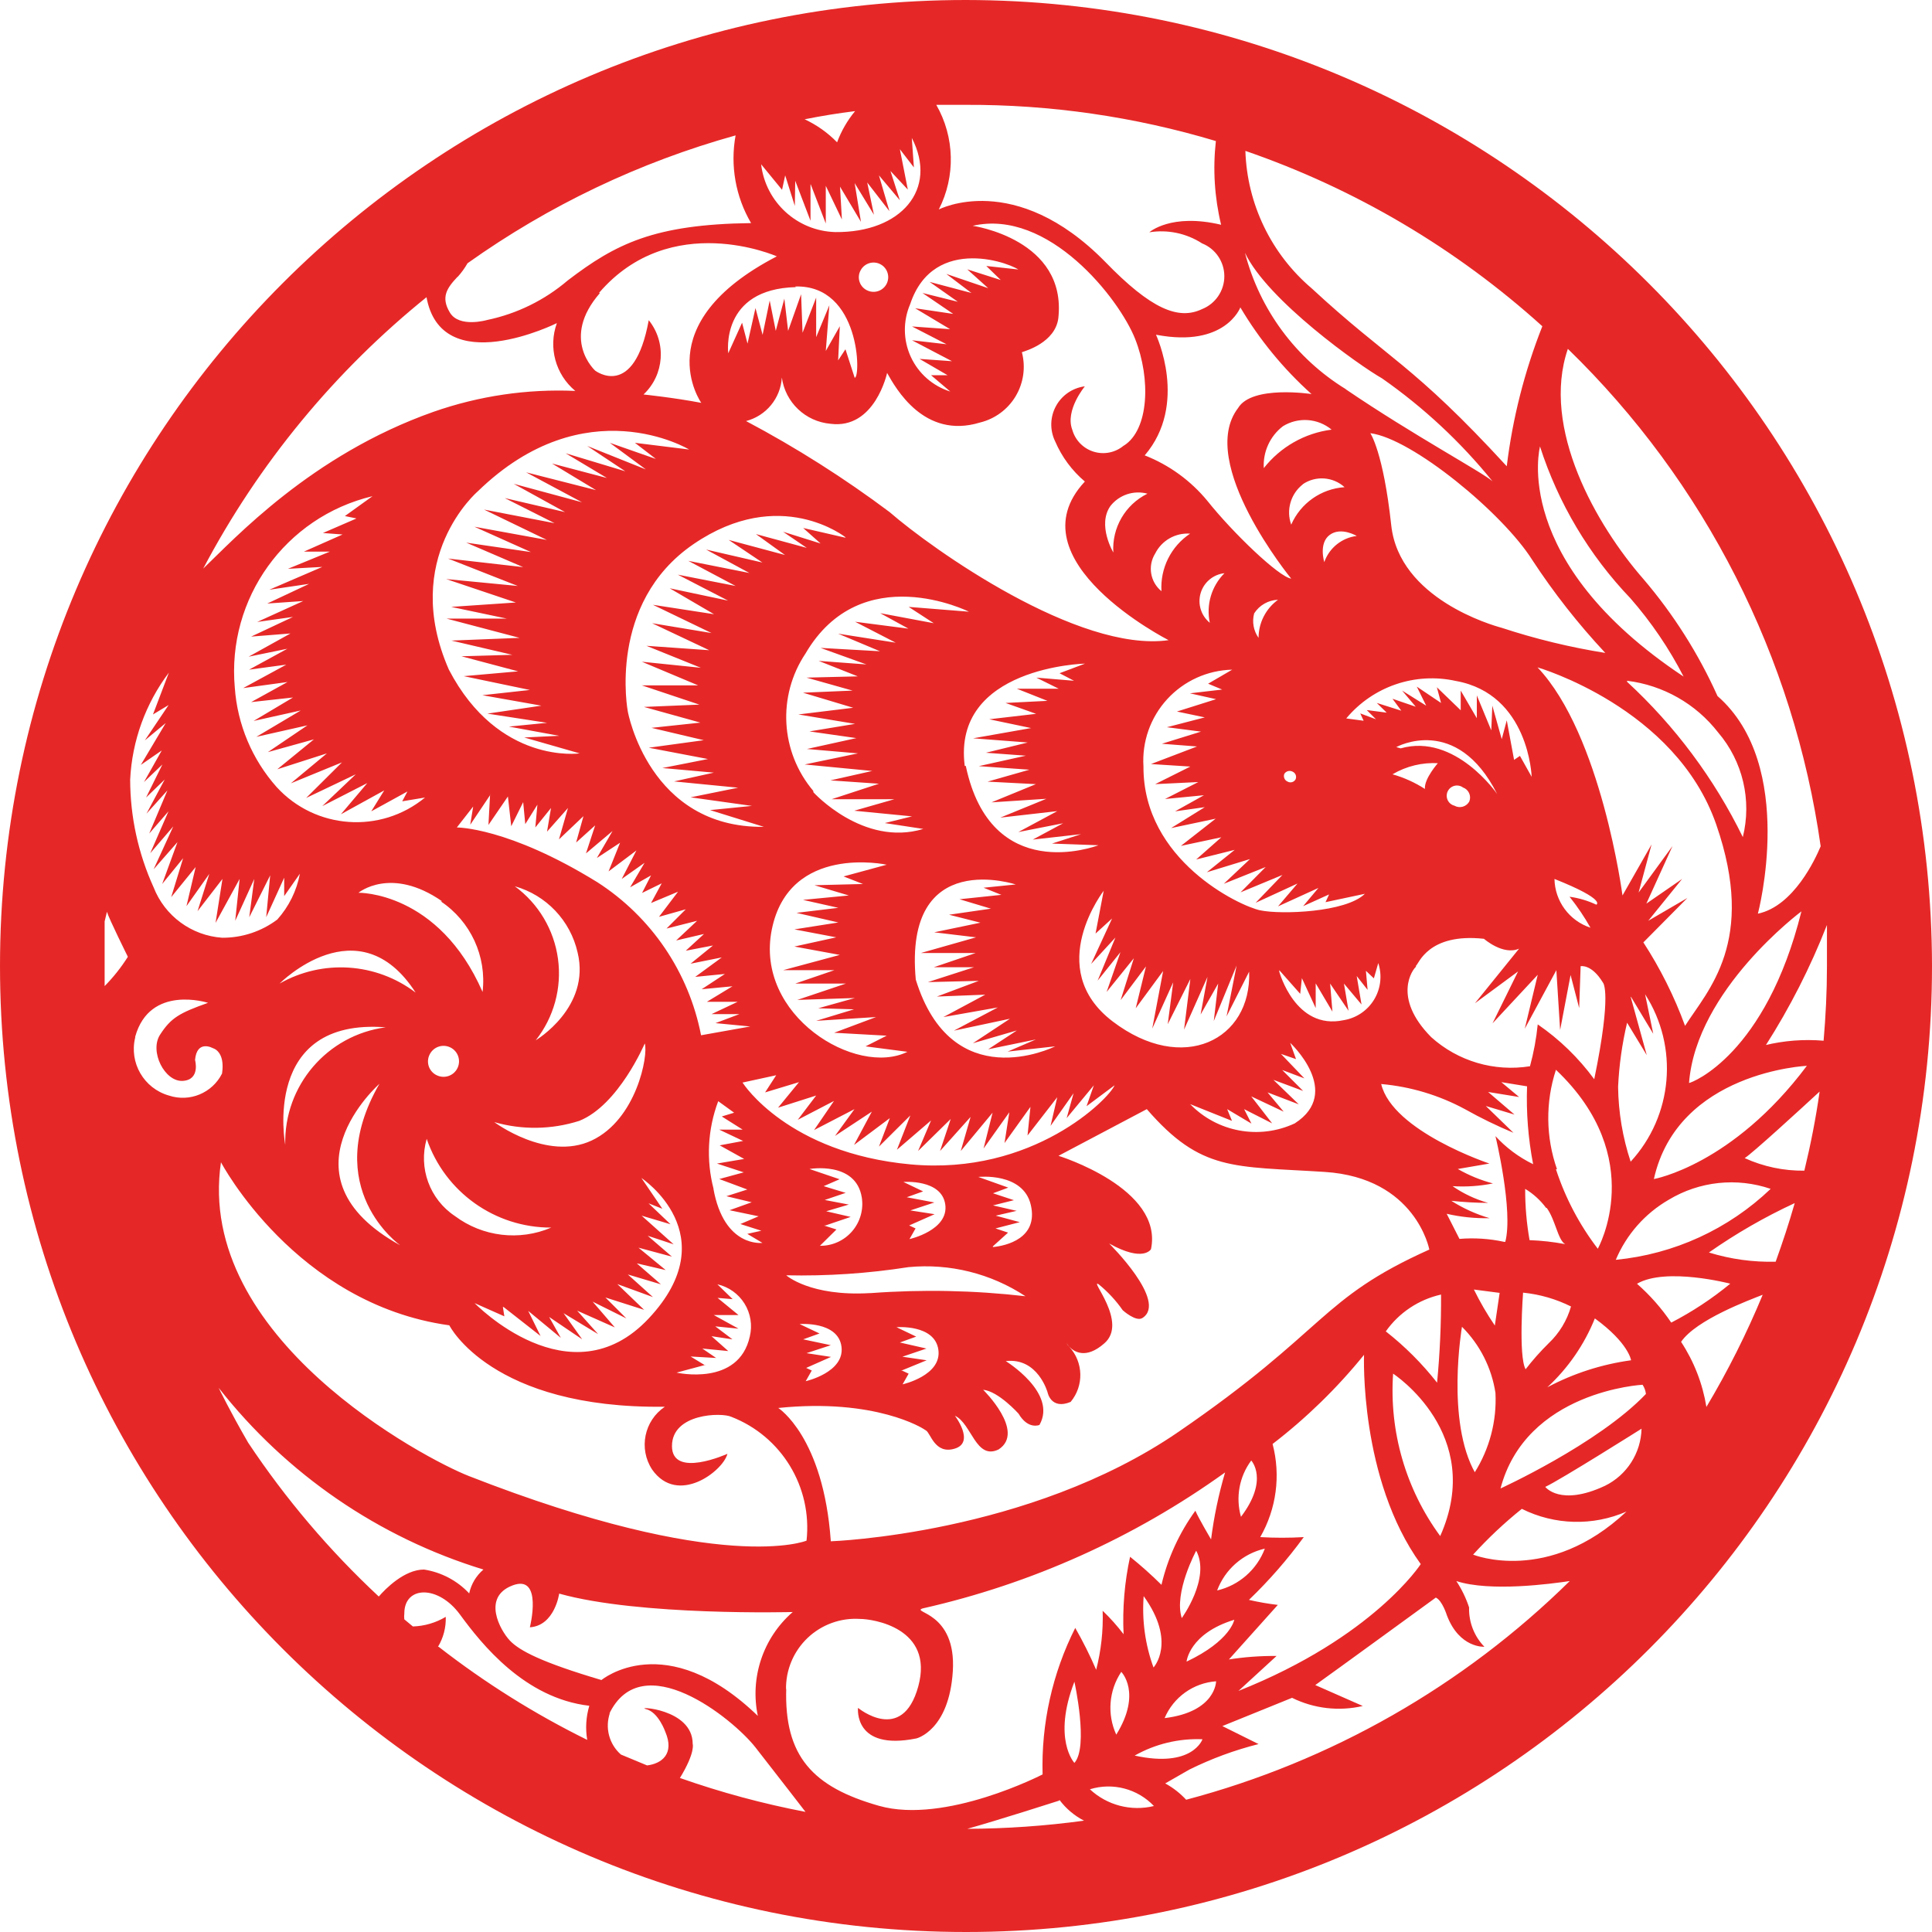
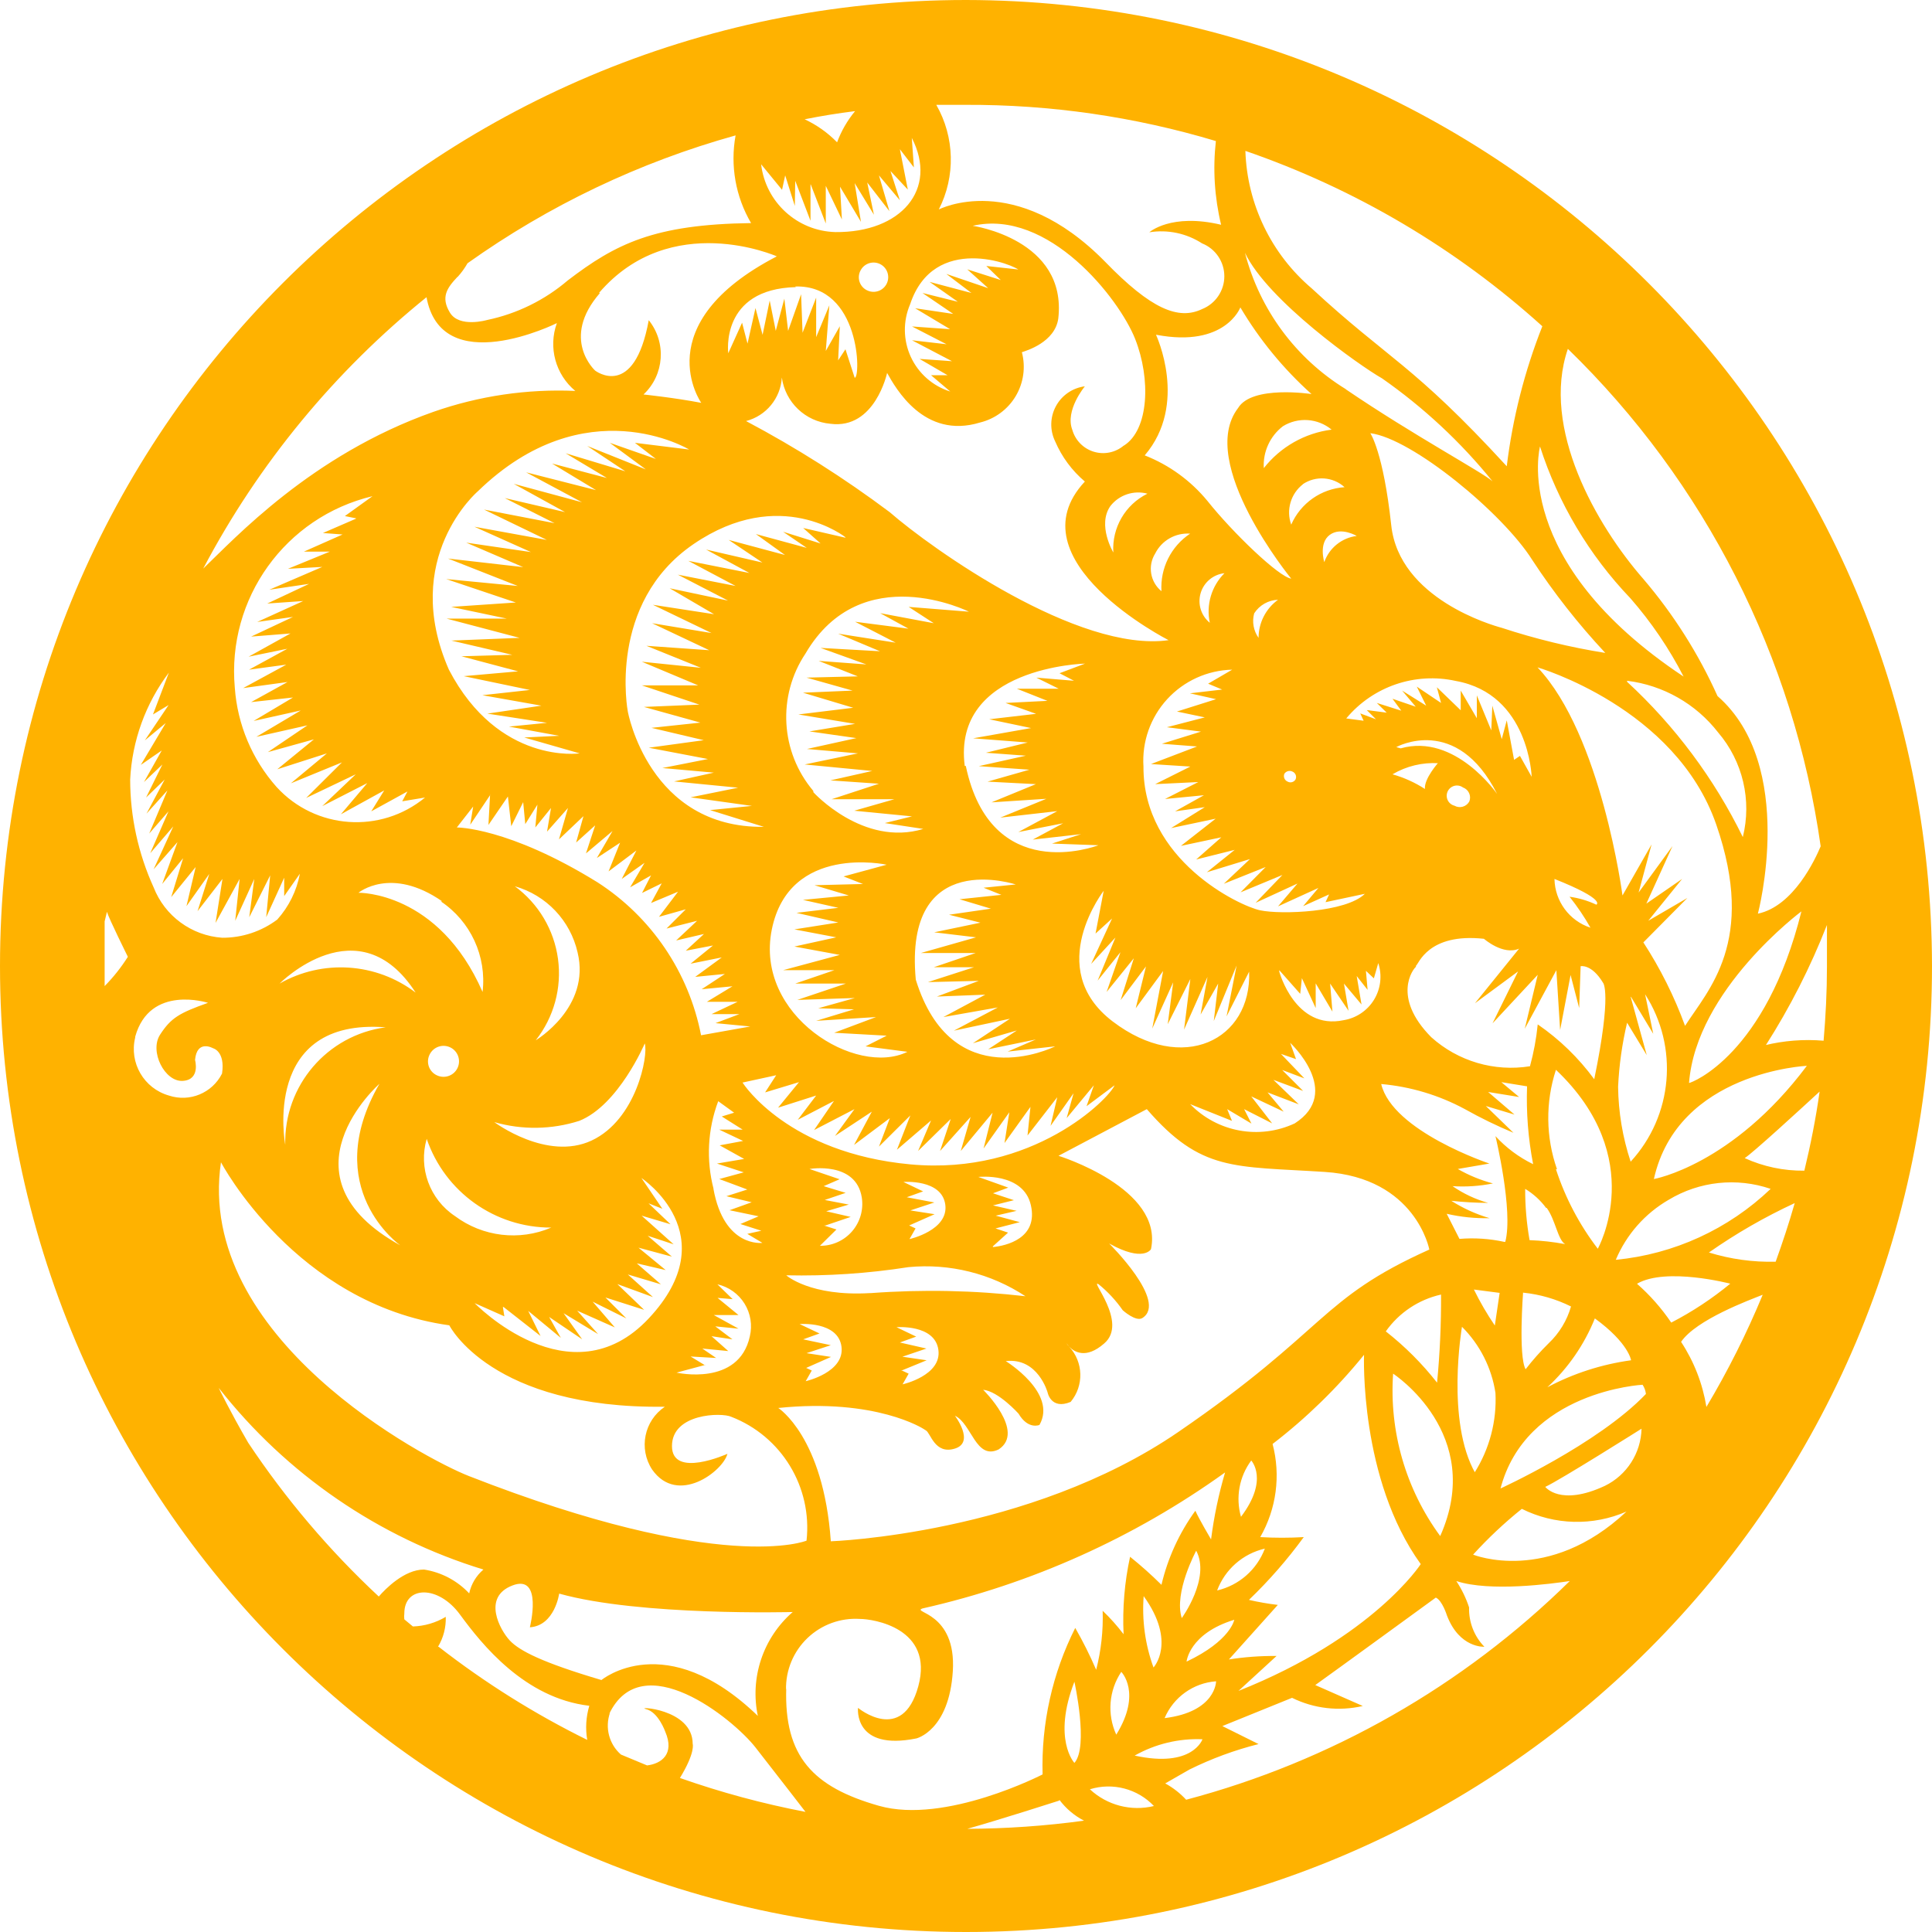
<svg xmlns="http://www.w3.org/2000/svg" viewBox="0 0 92.32 92.32">
  <defs>
-     <style>.cls-1{fill:#e52827;}</style>
+     <style>.cls-1{fill:#FFB200;}</style>
  </defs>
  <g id="Layer_2" data-name="Layer 2">
    <g id="Vector_Graphics" data-name="Vector Graphics">
      <path class="cls-1" d="M46.16,0A46.16,46.16,0,1,0,92.32,46.16,46.22,46.22,0,0,0,46.16,0ZM5,46.16c0-.71,0-1.42,0-2.13.07-.28.11-.46.11-.46.09.32,1,2.15,1,2.15A8.32,8.32,0,0,1,5,47.12c0-.32,0-.64,0-1ZM84.85,60.29a9.91,9.91,0,0,1-3.19-.44,26.74,26.74,0,0,1,4.1-2.36c-.27.95-.58,1.88-.91,2.8ZM56.68,86a3.93,3.93,0,0,0-1-.78l1.15-.66a16.62,16.62,0,0,1,3.31-1.22l-1.73-.86,3.33-1.35a5.05,5.05,0,0,0,3.38.39l-2.27-1c.83-.59,5.76-4.18,5.76-4.18.31.14.53.85.53.85.6,1.58,1.79,1.5,1.79,1.5a2.59,2.59,0,0,1-.73-1.88,5.26,5.26,0,0,0-.61-1.26c1.62.53,4.55.13,5.42,0A41.13,41.13,0,0,1,56.68,86ZM36.22,82c-4.42-4.27-7.48-1.72-7.48-1.72-2.84-.84-3.92-1.4-4.38-1.89s-1.34-2.07.13-2.63.83,2,.83,2c1.19-.08,1.4-1.61,1.4-1.61,3.85,1.08,11.16.88,11.16.88a5.17,5.17,0,0,0-1.66,5ZM8.09,33.64,6.92,35.38l1-.83-1.19,2,1-.69-.85,1.51.88-.84-.78,1.58.89-.86L7,38.88l1-1.11-.87,2.06.92-1.06-.87,2,1.1-1.28-.94,2.05,1.14-1.3-.73,2,1-1.23-.57,1.86,1.17-1.44L8.91,43.3,10,41.76l-.56,1.78L10.63,42l-.33,2.1L11.45,42,11.24,44,12.15,42l-.24,1.83,1-2-.19,2,.86-1.89,0,.88.75-1.07a4.53,4.53,0,0,1-1.08,2.19,4.34,4.34,0,0,1-2.63.87A3.8,3.8,0,0,1,7.34,42.4a12.47,12.47,0,0,1-1.12-5.15,9.25,9.25,0,0,1,1.85-5.11l-.76,2,.78-.47ZM17,24.79l-1.57.68.94.07-1.85.82,1.24,0-2,.82,1.64-.09-2.53,1.09,1.9-.28-2,.94,1.72-.12-2.2,1L14,29.48l-2,.94,1.88-.15-2,1.11L13.73,31,11.9,32l1.78-.24-2.06,1.12,2.12-.29L12,33.55,14,33.33l-1.88,1.12,2.25-.5-2.12,1.26,2.44-.55L12.8,35.94,15,35.33l-1.75,1.43L15.62,36,13.9,37.43l2.44-1-1.71,1.7L17,37,15.4,38.52l2.15-1.1-1.26,1.49,2.07-1.14-.62,1,1.73-.95-.25.47,1.09-.18a5.16,5.16,0,0,1-7.09-.5,8,8,0,0,1-2-4.75,8.61,8.61,0,0,1,6.58-9.15l-1.32.95.54.11Zm4.87-11.56a3.64,3.64,0,0,0,.47-.65A41.09,41.09,0,0,1,35.15,6.47a6.11,6.11,0,0,0,.74,4.19c-4.65.06-6.48,1-8.76,2.74a8.65,8.65,0,0,1-3.85,1.89s-1.33.39-1.78-.35-.14-1.18.36-1.71Zm50,46.11a7.25,7.25,0,0,0-2.13-.14L69.13,58a8.26,8.26,0,0,0,2.05.21,7.17,7.17,0,0,1-1.83-.83,16.78,16.78,0,0,0,1.76.1,5.68,5.68,0,0,1-1.7-.8,7.35,7.35,0,0,0,1.93-.13,6.91,6.91,0,0,1-1.68-.69l1.51-.26S66.54,54.06,66,51.8A10.32,10.32,0,0,1,70,53a22.29,22.29,0,0,0,2.32,1.13L71,52.85l1.37.41-1.26-1.08,1.48.24-.85-.71,1.23.2a16.53,16.53,0,0,0,.29,3.72,6,6,0,0,1-1.8-1.34s.86,3.56.47,5.05Zm-.44,4a13.94,13.94,0,0,1-1-1.72l1.23.16-.23,1.56Zm-.93,7.06c-1.42-2.48-.64-7-.64-7a5.68,5.68,0,0,1,1.6,3.16,6.52,6.52,0,0,1-1,3.81ZM58.72,79.3l2.34-2.61a12.8,12.8,0,0,1-1.38-.24,22.74,22.74,0,0,0,2.62-3,17.76,17.76,0,0,1-2.08,0A5.91,5.91,0,0,0,60.81,69a26.1,26.1,0,0,0,4.37-4.26s-.23,5.93,2.71,10c0,0-2.25,3.49-8.71,6.06L61,79.13a13.86,13.86,0,0,0-2.3.17Zm-3.58,7a3.33,3.33,0,0,1-3.06-.8,3,3,0,0,1,3.06.8Zm-1.56-6.41s1,1-.24,3a3.09,3.09,0,0,1,.24-3Zm.64,4a6.07,6.07,0,0,1,3.24-.78s-.47,1.39-3.24.78Zm.43-7.62c1.59,2.21.47,3.41.47,3.41a8.15,8.15,0,0,1-.47-3.41Zm1,5.83a2.9,2.9,0,0,1,2.46-1.76s0,1.46-2.46,1.76Zm1.51-8c.7,1.31-.69,3.22-.69,3.22-.39-1.22.69-3.22.69-3.22Zm-.46,5.3s.12-1.34,2.28-2c0,0-.17,1-2.28,2ZM26.34,58.66a4.64,4.64,0,0,1-4.6-.55,3.32,3.32,0,0,1-1.35-3.69,6.27,6.27,0,0,0,5.95,4.24Zm-5.81-8.27a.74.74,0,1,1,.36,1,.73.73,0,0,1-.36-1Zm2.89-12.46-.08,1.49.93-1.36.16,1.42L25,38.33l.1,1.05.58-.93-.1,1.09.75-.93-.19,1.13,1-1.13-.43,1.5L27.88,39l-.35,1.26.91-.82L28,40.78l1.27-1.07L28.52,41l1.11-.73-.55,1.37,1.33-1L29.71,42l1.09-.77-.69,1.17,1-.57-.43.84.94-.46-.51.94,1.29-.54-.91,1.2,1.28-.36-.92.92L33.31,44l-1,.94,1.33-.31-.87.8,1.3-.25L33,46.05l1.49-.3-1.27.93,1.42-.14-1.11.73L35,47.13l-1.22.74,1.47,0L34,48.46l1.33,0-1.14.43,1.66.16-2.35.42a11.24,11.24,0,0,0-4.95-7.31c-4.27-2.64-6.72-2.62-6.72-2.62l.78-1-.14.87.94-1.4ZM38.74,8.81l.72,1.87V8.88l.77,1.61-.09-1.57,1,1.68-.3-1.85.92,1.51-.32-1.54,1.06,1.37L42,8.38l1,1.19-.45-1.4.83.89L43,7.13l.67.87-.1-1.41c1.27,2.45-.51,4.53-3.65,4.5a3.67,3.67,0,0,1-3.55-3.24l1,1.22.15-.69.46,1.46L38,8.64l.73,1.91V8.81ZM55.27,16c3.28.62,4-1.31,4-1.31a17.67,17.67,0,0,0,3.4,4.14s-2.85-.44-3.51.67c-2,2.61,2.54,8.15,2.54,8.15-.59-.08-2.79-2.19-4-3.71a7.36,7.36,0,0,0-3-2.18c2.1-2.45.54-5.76.54-5.76ZM77.94,47.64,79,49.4l-.39-1.89a6.57,6.57,0,0,1-.69,8,11.87,11.87,0,0,1-.6-3.58,16.63,16.63,0,0,1,.43-3.06l.94,1.55-.77-2.79Zm.56-2.58,2.13-2.15L78.76,44l1.62-2-1.71,1.18,1.25-2.75L78.3,42.65l.62-2.3-1.39,2.44s-1-7.67-4.06-10.9c0,0,6.6,1.91,8.54,7.51s-.4,7.91-1.49,9.62a19.8,19.8,0,0,0-2-4Zm-12.19-11-1-.13.44.44L65,34.09l.16.35-.83-.11a5.32,5.32,0,0,1,5.24-1.79c3.5.63,3.62,4.58,3.62,4.58l-.56-1-.28.19L72,34.42l-.24.9-.45-1.6-.05,1.18-.69-1.67,0,1.09L69.8,33l0,.94-1.14-1.1.2.75-1.16-.78.45.91L67,33l.65.77-1.11-.38.42.57-1.17-.37.54.53Zm-25,8.18-2.39.06,1.64.49L38.37,43l1.69.38-2,.24,2,.46-2.1.33,2,.38-2,.44,2.17.4-2.71.73,2.45,0L38,47l2.42,0-2.32.78,2.75-.09-1.75.49,1.71.05L39,48.78l2.86-.18-2,.75,2.51.14L41.36,50l2,.26c-2.44,1.21-7.31-1.72-6.48-5.84s5.49-3.1,5.49-3.1l-2.06.56,1,.39Zm-2.45-4.45a5.46,5.46,0,0,1-.37-6.56c2.67-4.57,7.81-2,7.81-2L43.42,29l1.2.78-2.56-.48,1.35.74-2.55-.33,1.94,1-2.75-.43,2,.84-2.84-.16,2.19.79-2.28-.17,1.87.74-2.45.06,2.2.62-2.37.1,2.4.72-2.62.32,2.71.45-2.18.36,2.24.32-2.36.52L41,36l-2.55.53,3.23.31-2,.45,2.32.16-2.26.74,3,0-1.92.55,2.76.27-1.3.32,1.84.28c-2.87.87-5.25-1.75-5.25-1.75Zm9.71,4.47L47,42.42l.85.34-2,.21,1.5.45-2,.29,1.5.38-2.21.46,2,.24L44,45.54l2.62,0-2,.68,1.92,0-2.2.71,2.43-.06-2,.75,2.31-.09-2,1.07,2.6-.46-2.1,1.11,2.68-.57-1.77,1.17,2.1-.61-1.37.9,2.28-.47-1.35.58L50.42,50c-.16.08-4.94,2.38-6.66-3.19-.59-6.38,4.83-4.53,4.83-4.53ZM46.1,36.6c-.61-4.74,5.75-4.89,5.75-4.89l-1.22.46.69.36-1.8-.15,1.07.53-2,0,1.46.58-2,.1,1.46.52-2.24.26,2,.42-2.77.49,2.61.2-2,.49,1.91.14-2.25.5,2.42.17-2,.57,2.31.12-2.12.87L50,38.17l-2.2.9,2.72-.31-1.86,1,2.14-.42-1.45.78,2.31-.26-1.39.45,2.22.08c-.17.06-5.14,1.91-6.34-3.79Zm6.65,5.91-.4,2.1.79-.72-1,2.17,1.16-1.26-.85,2.06,1.09-1.36-.66,1.9,1.3-1.61-.63,2,1.21-1.61-.49,2,1.31-1.78-.52,2.75,1-2.21-.26,2,1.08-2.16-.3,2.42,1.12-2.52-.33,1.8L58.21,47,58,48.79l1.09-2.65-.48,2.43,1.08-2.14c.12,3.26-3.17,4.93-6.52,2.38s-.39-6.3-.39-6.3ZM58.88,32l-1.15.67.67.28-1.54.18,1.25.28L56.24,34l1.33.28-1.81.47,1.63.21-1.87.58,1.68.13L55,36.51l1.88.12-1.68.84,2.06-.1-1.59.81L57.53,38l-1.38.77,1.42-.2-1.61,1,2.13-.45-1.66,1.3,1.93-.41-1.2,1.06L59,40.61l-1.33,1.07,2.06-.63-1.25,1.18,2-.8-1.2,1.21,2-.83L60,43.14l2-.92-.93,1.09L63,42.43l-.73.87,1.24-.56-.17.37,1.88-.4c-.9.89-4,1-5,.79s-5.6-2.4-5.58-6.87A4.35,4.35,0,0,1,58.88,32ZM55.5,28.25a1.38,1.38,0,0,1-.3-1.8,1.73,1.73,0,0,1,1.67-.95,3.08,3.08,0,0,0-1.37,2.75Zm2.31,1.51a1.34,1.34,0,0,1,.7-2.37,2.59,2.59,0,0,0-.7,2.37Zm2.33.72a1.39,1.39,0,0,1-.21-1.17,1.41,1.41,0,0,1,1.14-.65,2.25,2.25,0,0,0-.93,1.82Zm2.11-7.34a1.62,1.62,0,0,1,2,.14,3,3,0,0,0-2.55,1.79,1.71,1.71,0,0,1,.56-1.93Zm-1.86-.77a2.35,2.35,0,0,1,.91-2,2,2,0,0,1,2.33.16,4.91,4.91,0,0,0-3.24,1.84Zm4.44,3.24a1.89,1.89,0,0,0-1.55,1.25s-.28-.9.26-1.3,1.29.05,1.29.05ZM61.76,36.87a.28.28,0,0,1,.15.37.28.28,0,0,1-.38.11.29.29,0,0,1-.16-.37.3.3,0,0,1,.39-.11ZM58.64,53l1.16.69L59.45,53l1.34.68-1-1.29,1.55.73-.77-.92,1.49.57-1.21-1.17,1.42.53-1-1,1.06.4-1.12-1.17.72.25-.28-.78s2.54,2.36.22,3.85a4.38,4.38,0,0,1-5-.92l2,.8L58.64,53Zm2.49-6.64,1,1.13.08-.75.66,1.43,0-1.18.8,1.35L63.56,47l.88,1.3L64.22,47l.84,1-.23-1.36.52.66-.08-.91.38.36.21-.73a2.1,2.1,0,0,1-1.66,2.73c-2.31.49-3.07-2.32-3.07-2.32Zm5.8-10.6-.21-.06s2.88-1.6,4.82,2.24c0,0-2-2.92-4.61-2.18Zm3.28,2.54a.52.52,0,0,1-.71.2.49.49,0,1,1,.41-.87.51.51,0,0,1,.3.67Zm-1.47-1.87s-.7.78-.65,1.27A5.72,5.72,0,0,0,66.54,37a3.86,3.86,0,0,1,2.2-.53Zm-1.08,9.72c.13-.07.57-1.58,3.25-1.29,0,0,.92.81,1.68.47l-2.11,2.61,2.06-1.52-1.22,2.48,2.16-2.32-.62,2.58,1.51-2.8.18,2.86.5-2.63.41,1.58.07-2s.52-.12,1.07.79c0,0,.44.44-.42,4.61a11.25,11.25,0,0,0-2.7-2.62,12.19,12.19,0,0,1-.37,2,5.7,5.7,0,0,1-4.72-1.39c-1.91-1.93-.85-3.28-.73-3.36ZM76,44.33A2.5,2.5,0,0,1,74.28,42c2.51,1,2,1.23,2,1.23A4.39,4.39,0,0,0,75,42.85a11.08,11.08,0,0,1,1,1.48ZM73.91,57.72c.42.58.53,1.53.88,1.73a11.44,11.44,0,0,0-1.7-.19,13.8,13.8,0,0,1-.21-2.45,3.48,3.48,0,0,1,1,.91Zm.49-1.85a7.41,7.41,0,0,1-.05-4.75c4.44,4.21,2,8.55,2,8.55a12.72,12.72,0,0,1-2-3.8Zm3.35-23.34A6.51,6.51,0,0,1,82.1,35a5.61,5.61,0,0,1,1.18,5,25.08,25.08,0,0,0-5.53-7.42ZM73.59,21.34a18.83,18.83,0,0,0,4.32,7.25,18.64,18.64,0,0,1,2.54,3.74c-8.33-5.53-6.86-11-6.86-11Zm3.12,9.86A31.91,31.91,0,0,1,71.76,30c-.45-.12-4.9-1.39-5.28-4.9s-1-4.4-1-4.4c2,.25,6.34,3.83,7.74,6.06a32.8,32.8,0,0,0,3.47,4.42ZM64.3,18.59a10.83,10.83,0,0,1-4.81-6.51c1.08,2.28,5.49,5.4,6.55,6A25.81,25.81,0,0,1,71.32,23c-.46-.42-3.78-2.2-7-4.39Zm-9.47,5a2.93,2.93,0,0,0-1.63,2.81s-.78-1.31-.14-2.22a1.69,1.69,0,0,1,1.77-.59Zm-1.13-2.3a1.53,1.53,0,0,1-2.46-.75c-.36-.93.6-2.08.6-2.08a1.84,1.84,0,0,0-1.42,2.63,5.19,5.19,0,0,0,1.42,1.92c-3.51,3.76,4,7.58,4,7.58-4.31.61-11.31-4.36-13.33-6.12a52.3,52.3,0,0,0-6.86-4.35,2.29,2.29,0,0,0,1.71-2.08,2.57,2.57,0,0,0,2.32,2.21c2.13.28,2.71-2.43,2.71-2.43.4.71,1.76,3.19,4.44,2.37a2.74,2.74,0,0,0,2-3.36c.21-.07,1.58-.47,1.74-1.61.43-3.79-4.09-4.43-4.09-4.43,3.62-.83,7,3.48,7.76,5.4s.66,4.34-.53,5.1Zm-12.56-8.4a.7.7,0,1,1,.33,1,.69.69,0,0,1-.33-1Zm7.64,0-1.65-.18.69.67-1.6-.51,1,.9-2-.68,1.2.91-2-.53,1.35.95L44.08,14l1.47,1-1.82-.27,1.67,1-1.82-.13,1.65.85-1.65-.19,1.91,1-1.55-.11,1.34.78-.79,0,.92.78a3.09,3.09,0,0,1-1.92-4.17c1.13-3.41,5-1.92,5.29-1.57ZM38,13.69c3.13-.09,3.14,4.39,2.84,4.36l-.44-1.36-.35.53.08-1.63-.67,1.18.17-2.18L39,16.11V14.22l-.65,1.68-.07-1.84-.62,1.75-.18-1.54-.41,1.54-.29-1.45L36.44,16l-.34-1.28-.38,1.7-.26-1-.66,1.46s-.41-3.07,3.23-3.16Zm2.38,12-2-.46.83.74-1.79-.56,1.13.77-2.43-.66,1.39,1-2.69-.72,1.61,1.08-2.69-.62,2.07,1.12-2.92-.58L35.15,28l-2.76-.54,2.4,1.24L32,28.11l2.12,1.24L31.2,28.9,34,30.25l-2.84-.47,2.73,1.29-3-.21,2.6,1.05-2.82-.29,2.69,1.13H30.67l2.75.92-2.65.11,2.7.75-2.34.25,2.5.59L31,35.73l2.83.54-2.18.43,2.46.22-1.9.42,3.06.3L33,38.1l2.93.41-2,.2,2.57.8C31,39.58,30,34,30,34S29,28.83,33.14,26s7.27-.32,7.27-.32ZM24.6,42.35a4.27,4.27,0,0,1,3,3.16c.64,2.63-2,4.2-2,4.2a5.16,5.16,0,0,0-1-7.36Zm3.08,11.21c1.88-.75,3.13-3.7,3.13-3.7.18.57-.4,3.64-2.54,4.64s-4.65-.88-4.65-.88a7,7,0,0,0,4.06-.06Zm-3.61,8.9,1.76,1.38-.59-1.2,1.56,1.29-.56-1L27.82,64l-.89-1.25,1.65,1-1-1.12,1.8.8L28.32,62.2l1.61.8-1-1,1.85.59L29.5,61.36l1.7.62L30,60.9l1.58.47-1.15-1,1.38.32-1.3-1.07,1.6.43-1.16-1,1.24.41-1.53-1.37,1.38.41-1.05-1,.66.26-1-1.47S34.75,59,31,63s-8.32-.73-8.32-.73l1.42.63-.07-.45Zm9.62,2.78L33,64.82l1.22.07-.66-.45,1.24.12L34,63.85,35,64l-.82-.62,1.11.11-1.18-.65,1.18,0-1-.82.72.06-.73-.71a2.06,2.06,0,0,1,1.55,2.49c-.53,2.41-3.5,1.73-3.5,1.73l1.38-.37Zm.41-8.42a6.94,6.94,0,0,1,.22-4.2l.76.55-.59.18,1,.63-1.12,0,1.14.54-1.12.21,1.17.65-1.3.22,1.28.42-1.17.32,1.34.5-1,.32,1.21.29-1.06.38,1.39.29-.87.37,1,.32-.67.15.72.43s-1.83.25-2.34-2.59Zm1.38-5.09,1.61-.35-.53.82,1.62-.49-1,1.22L39,52.35l-.88,1.16,1.73-.9L38.9,54l1.93-1-.93,1.28,1.76-1.16-.85,1.59,1.71-1.28L42,54.79,43.5,53.3l-.64,1.64,1.63-1.4L43.87,55l1.56-1.53L44.92,55l1.46-1.63L45.91,55l1.52-1.83L47,54.88l1.23-1.73L48,54.62l1.24-1.73-.14,1.37,1.42-1.83-.32,1.37,1.1-1.56-.33,1.19,1.3-1.57-.35,1,1.34-1c-.25.63-3.89,4.32-9.75,3.78s-8-3.87-8-3.87ZM43.06,65.5,44.28,65l-1.16-.17,1.15-.39L43,64.15l.78-.28-.94-.45s1.83-.15,2,1.08-1.71,1.65-1.71,1.65l.29-.51-.3-.14Zm-1.49-3.71c-2.86.17-4-.85-4-.85a33.15,33.15,0,0,0,5.84-.39A8.65,8.65,0,0,1,49,61.94a39.29,39.29,0,0,0-7.38-.15Zm-3.08,3.59,1.22-.54-1.17-.18,1.16-.38L38.38,64l.78-.28-.95-.45s1.84-.15,2,1.08S38.5,66,38.5,66l.29-.51-.3-.14Zm.95-6.82,1.21-.41-1.17-.27,1.08-.32-1.15-.22,1-.34-1.05-.32.76-.33-1.44-.49s2.22-.39,2.5,1.36a2,2,0,0,1-2,2.31l.79-.78-.6-.19Zm4,0,1.22-.54-1.16-.18,1.15-.38-1.32-.25.78-.28-.94-.45s1.83-.15,2,1.08-1.71,1.65-1.71,1.65l.29-.51-.3-.14Zm4,1,.73-.66-.6-.2,1.16-.3-1.15-.31,1-.23-1.13-.26,1-.25-1-.33.73-.27-1.43-.51s2.15-.24,2.51,1.35-1.19,1.94-1.81,2Zm-3.2,8.79c.23.11.42,1.17,1.39.87s0-1.57,0-1.57c.8.37,1,2.14,2.09,1.61,1.3-.85-.74-2.85-.74-2.85.73.07,1.69,1.14,1.69,1.14.46.78,1,.54,1,.54.87-1.53-1.61-3.05-1.61-3.05,1.54-.18,2,1.5,2,1.5s.16.84,1.1.45a2,2,0,0,0-.07-2.64.73.73,0,0,1-.13-.17l.13.17c.24.25.8.61,1.67-.15,1.18-1-.75-3.13-.26-2.83a6.1,6.1,0,0,1,1.15,1.24s.63.57.94.37C55.82,62.2,53,59.42,53,59.42c1.65.92,2,.27,2,.27.61-2.91-4.42-4.46-4.42-4.46L54.8,53c2.6,3,4.14,2.72,8.5,3s5,3.71,5,3.71c-5.28,2.37-4.85,3.82-12,8.72s-16.6,5.22-16.6,5.22c-.35-5-2.51-6.37-2.51-6.37,4.67-.48,6.94,1,6.94,1Zm24.62-6.49a41.57,41.57,0,0,1-.19,4.21,14.41,14.41,0,0,0-2.45-2.45,4.41,4.41,0,0,1,2.64-1.76ZM59.3,72.48a3.09,3.09,0,0,1,.49-2.69s.86.91-.49,2.69ZM60.44,74a3.22,3.22,0,0,1-2.28,2,3.2,3.2,0,0,1,2.28-2Zm6.13-8.36S71,68.52,68.82,73.4a11.75,11.75,0,0,1-2.25-7.77Zm6.22-3.87a6.61,6.61,0,0,1,2.28.66A3.9,3.9,0,0,1,74,64.19a12.29,12.29,0,0,0-1.1,1.24c-.35-.63-.12-3.67-.12-3.67ZM76.21,63c1.62,1.18,1.73,2,1.73,2a12,12,0,0,0-4,1.29A9.1,9.1,0,0,0,76.21,63Zm1-2.8a6,6,0,0,1,2.53-2.87,5.8,5.8,0,0,1,4.87-.52,12.44,12.44,0,0,1-7.4,3.39Zm1.82-3.86c1.14-5.13,7.31-5.41,7.31-5.41-3.56,4.75-7.31,5.41-7.31,5.41Zm1.68-4.59c.34-4.46,5.37-8.2,5.37-8.2-1.7,6.84-5.23,8.19-5.37,8.2ZM84,43.66s1.88-7.07-1.93-10.4a23.31,23.31,0,0,0-3.54-5.59c-2.24-2.56-4.91-7.21-3.61-11A41.18,41.18,0,0,1,87,40.44c-.25.6-1.29,2.86-3,3.22ZM72,22.28c-4.5-4.9-5.65-5.1-9.32-8.5a9,9,0,0,1-3.17-6.57,41.16,41.16,0,0,1,14.19,8.38A27.09,27.09,0,0,0,72,22.28ZM58.35,10.74c-2.4-.57-3.43.36-3.43.36a3.59,3.59,0,0,1,2.52.53,1.69,1.69,0,0,1,0,3.14c-1.13.54-2.44,0-4.63-2.26-4.32-4.4-7.95-2.5-7.95-2.5a5.25,5.25,0,0,0-.12-5c.47,0,.93,0,1.4,0A41,41,0,0,1,58.1,6.74a11.57,11.57,0,0,0,.25,4ZM40.86,5.31A5.13,5.13,0,0,0,40,6.8a5.28,5.28,0,0,0-1.55-1.1c.8-.16,1.6-.29,2.41-.39ZM28.62,14c3.43-4,8.5-1.75,8.5-1.75-6.27,3.25-3.61,7-3.61,7-1.31-.25-2.76-.4-2.76-.4A2.62,2.62,0,0,0,31,15.3c-.7,3.84-2.56,2.41-2.56,2.41s-1.68-1.52.23-3.71Zm4.31,7.48-2.59-.32,1,.77-2.2-.77,1.72,1.27-2.8-1.12,1.82,1.21-2.85-.86L29,22.84l-2.62-.69,2.1,1.27-3.34-.85L27.81,24l-3.26-.88L27,24.47l-2.88-.67L26.5,25l-3.37-.65,3,1.45-3.46-.63,2.7,1.21-3.09-.45L25,27.1l-3.59-.41L24.74,28l-3.42-.33,3.33,1.12L21.56,29l2.66.56H21.34l3.49.92-3.26.13,2.91.68-2.43.07,2.71.72-2.6.23,3.16.66-2.27.25,2.82.5-2.58.38,2.85.44-1.82.18,2.4.44-1.67.08L27.7,36s-3.87.56-6.25-4c-2.34-5.34,1.38-8.52,1.38-8.52,5.14-5,10.1-2,10.1-2ZM21.06,43.07a4.56,4.56,0,0,1,2,4.33c-2.11-4.82-5.93-4.74-5.93-4.74s1.55-1.29,4,.41Zm-2.93,8.72c-2.88,5,1,7.72,1,7.72-6-3.31-1-7.72-1-7.72Zm-4.5,2.91s-1.16-6.07,4.8-5.61a5.53,5.53,0,0,0-4.8,5.61ZM13.36,47s3.77-3.81,6.5.43a5.91,5.91,0,0,0-6.5-.43Zm-6.9,2.54c.7-2.52,3.48-1.62,3.48-1.62-1.38.49-1.77.72-2.29,1.52s.22,2.26,1.08,2.21.59-1,.59-1c.09-1,.86-.56.86-.56s.59.14.43,1.21a2.1,2.1,0,0,1-2.54,1.05,2.31,2.31,0,0,1-1.61-2.77Zm4.1,6s3.56,6.77,10.91,7.79c0,0,2,4,10.3,3.89a2.18,2.18,0,0,0-.61,3c1.22,1.74,3.39.08,3.6-.75,0,0-2.65,1.2-2.65-.37s2.38-1.61,2.83-1.4a5.68,5.68,0,0,1,3.6,5.92s-4,1.66-16.14-3.09c-2.07-.81-13.09-6.6-11.84-15Zm27,25.2a3.32,3.32,0,0,1,3.53-3.38c.62,0,3.55.43,2.79,3.22S41,81.61,41,81.61s-.23,2.07,2.79,1.46c0,0,1.56-.37,1.74-3.21s-2-2.8-1.45-3a39.77,39.77,0,0,0,14.46-6.5,20.58,20.58,0,0,0-.67,3.2s-.59-1-.75-1.37a9.89,9.89,0,0,0-1.62,3.54A19.3,19.3,0,0,0,54,74.39a14.25,14.25,0,0,0-.31,3.7,9.55,9.55,0,0,0-1-1.12,10,10,0,0,1-.31,2.82,20,20,0,0,0-1-2,14.63,14.63,0,0,0-1.56,7S45.17,87.19,42,86.29s-4.53-2.37-4.43-5.61Zm13.78,3.5s-1.06-1.13,0-3.88c0,0,.69,3.11,0,3.88ZM50.62,86a3.42,3.42,0,0,0,1.18,1,42.61,42.61,0,0,1-5.58.39c1.44-.4,4.4-1.35,4.4-1.35ZM70.39,74.29a20.37,20.37,0,0,1,2.33-2.19,5.91,5.91,0,0,0,5,.13c-3.74,3.51-7.32,2.06-7.32,2.06ZM76.69,71c-2.14,1-2.85.05-2.85.05.7-.32,4.6-2.78,4.6-2.78A3.12,3.12,0,0,1,76.69,71Zm-5,.17c1.21-4.71,6.8-5,6.8-5a1,1,0,0,1,.16.44c-2.29,2.4-7,4.54-7,4.54Zm6.54-9.83c1.39-.8,4.45,0,4.45,0a15.92,15.92,0,0,1-2.82,1.86,9.72,9.72,0,0,0-1.63-1.85Zm5.14-6c.38-.24,2.68-2.35,3.58-3.18-.18,1.28-.43,2.54-.73,3.78a6.67,6.67,0,0,1-2.85-.6Zm1-5.38A33.09,33.09,0,0,0,87.3,44.2c0,.65,0,1.3,0,2,0,1.19-.06,2.37-.16,3.53a8.75,8.75,0,0,0-2.82.22Zm-64-35.82c.68,4.07,6.24,1.3,6.24,1.3a2.92,2.92,0,0,0,.88,3.24,18.09,18.09,0,0,0-6.78,1c-5.84,2.06-9.51,6.07-11,7.49a41.63,41.63,0,0,1,10.71-13ZM10.46,66.33A25.59,25.59,0,0,0,23.1,75a2.07,2.07,0,0,0-.68,1.14A3.74,3.74,0,0,0,20.26,75c-.94,0-1.85.93-2.16,1.29a41.43,41.43,0,0,1-6.24-7.35c-.87-1.5-1.4-2.6-1.4-2.6ZM20.93,78.69a2.6,2.6,0,0,0,.37-1.43,3.26,3.26,0,0,1-1.57.46l-.41-.34a1.14,1.14,0,0,1,0-.28c0-1.33,1.62-1.37,2.66.05s3.09,4,6.18,4.36a3.6,3.6,0,0,0-.1,1.63,41.3,41.3,0,0,1-7.1-4.45Zm8.17,3.23c1.56-3.31,5.92.2,7,1.58s2.39,3.08,2.39,3.08l0,0a41.64,41.64,0,0,1-6-1.62c.75-1.23.61-1.63.61-1.63,0-1.71-2.82-1.8-2.23-1.66s.92,1.08.92,1.08c.46,1.07-.19,1.53-.87,1.61l-1.25-.52a1.84,1.84,0,0,1-.52-2Zm51.23-17.8c.72-1.06,3.27-2,3.9-2.25a41.29,41.29,0,0,1-2.69,5.36,8,8,0,0,0-1.21-3.11Z" />
    </g>
  </g>
</svg>
